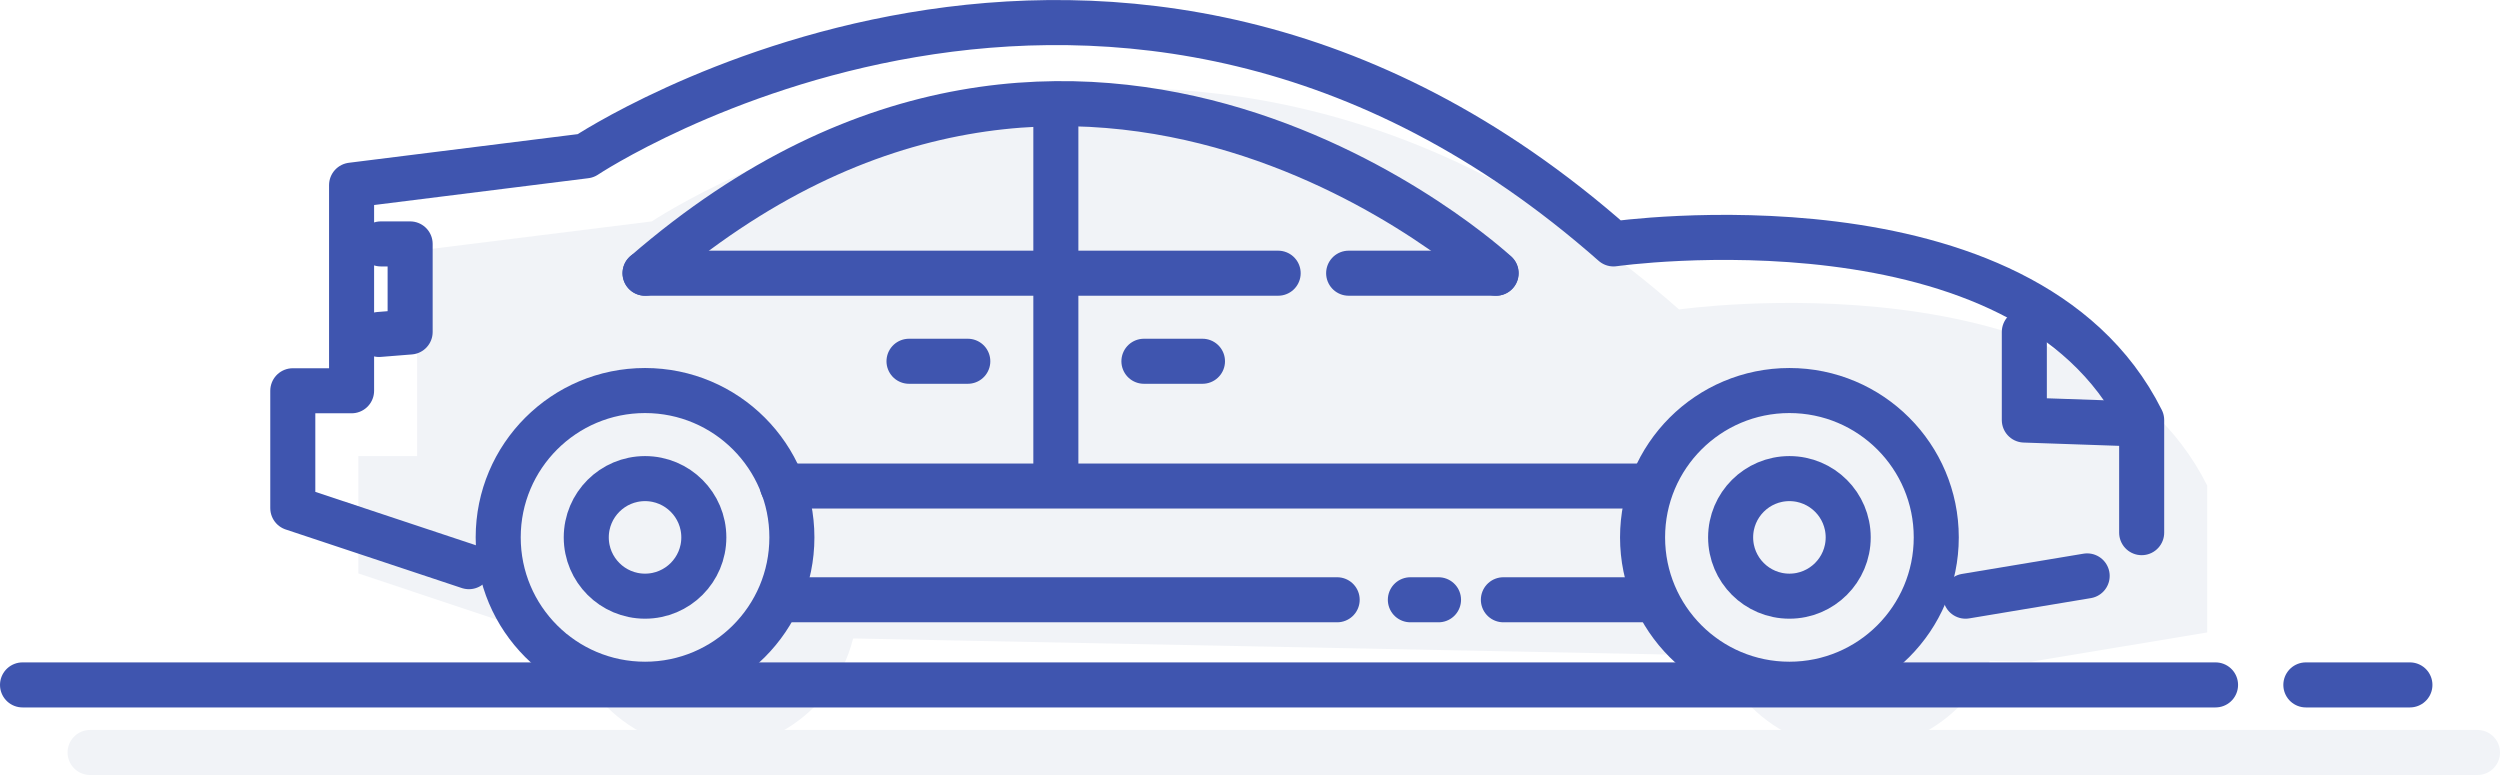
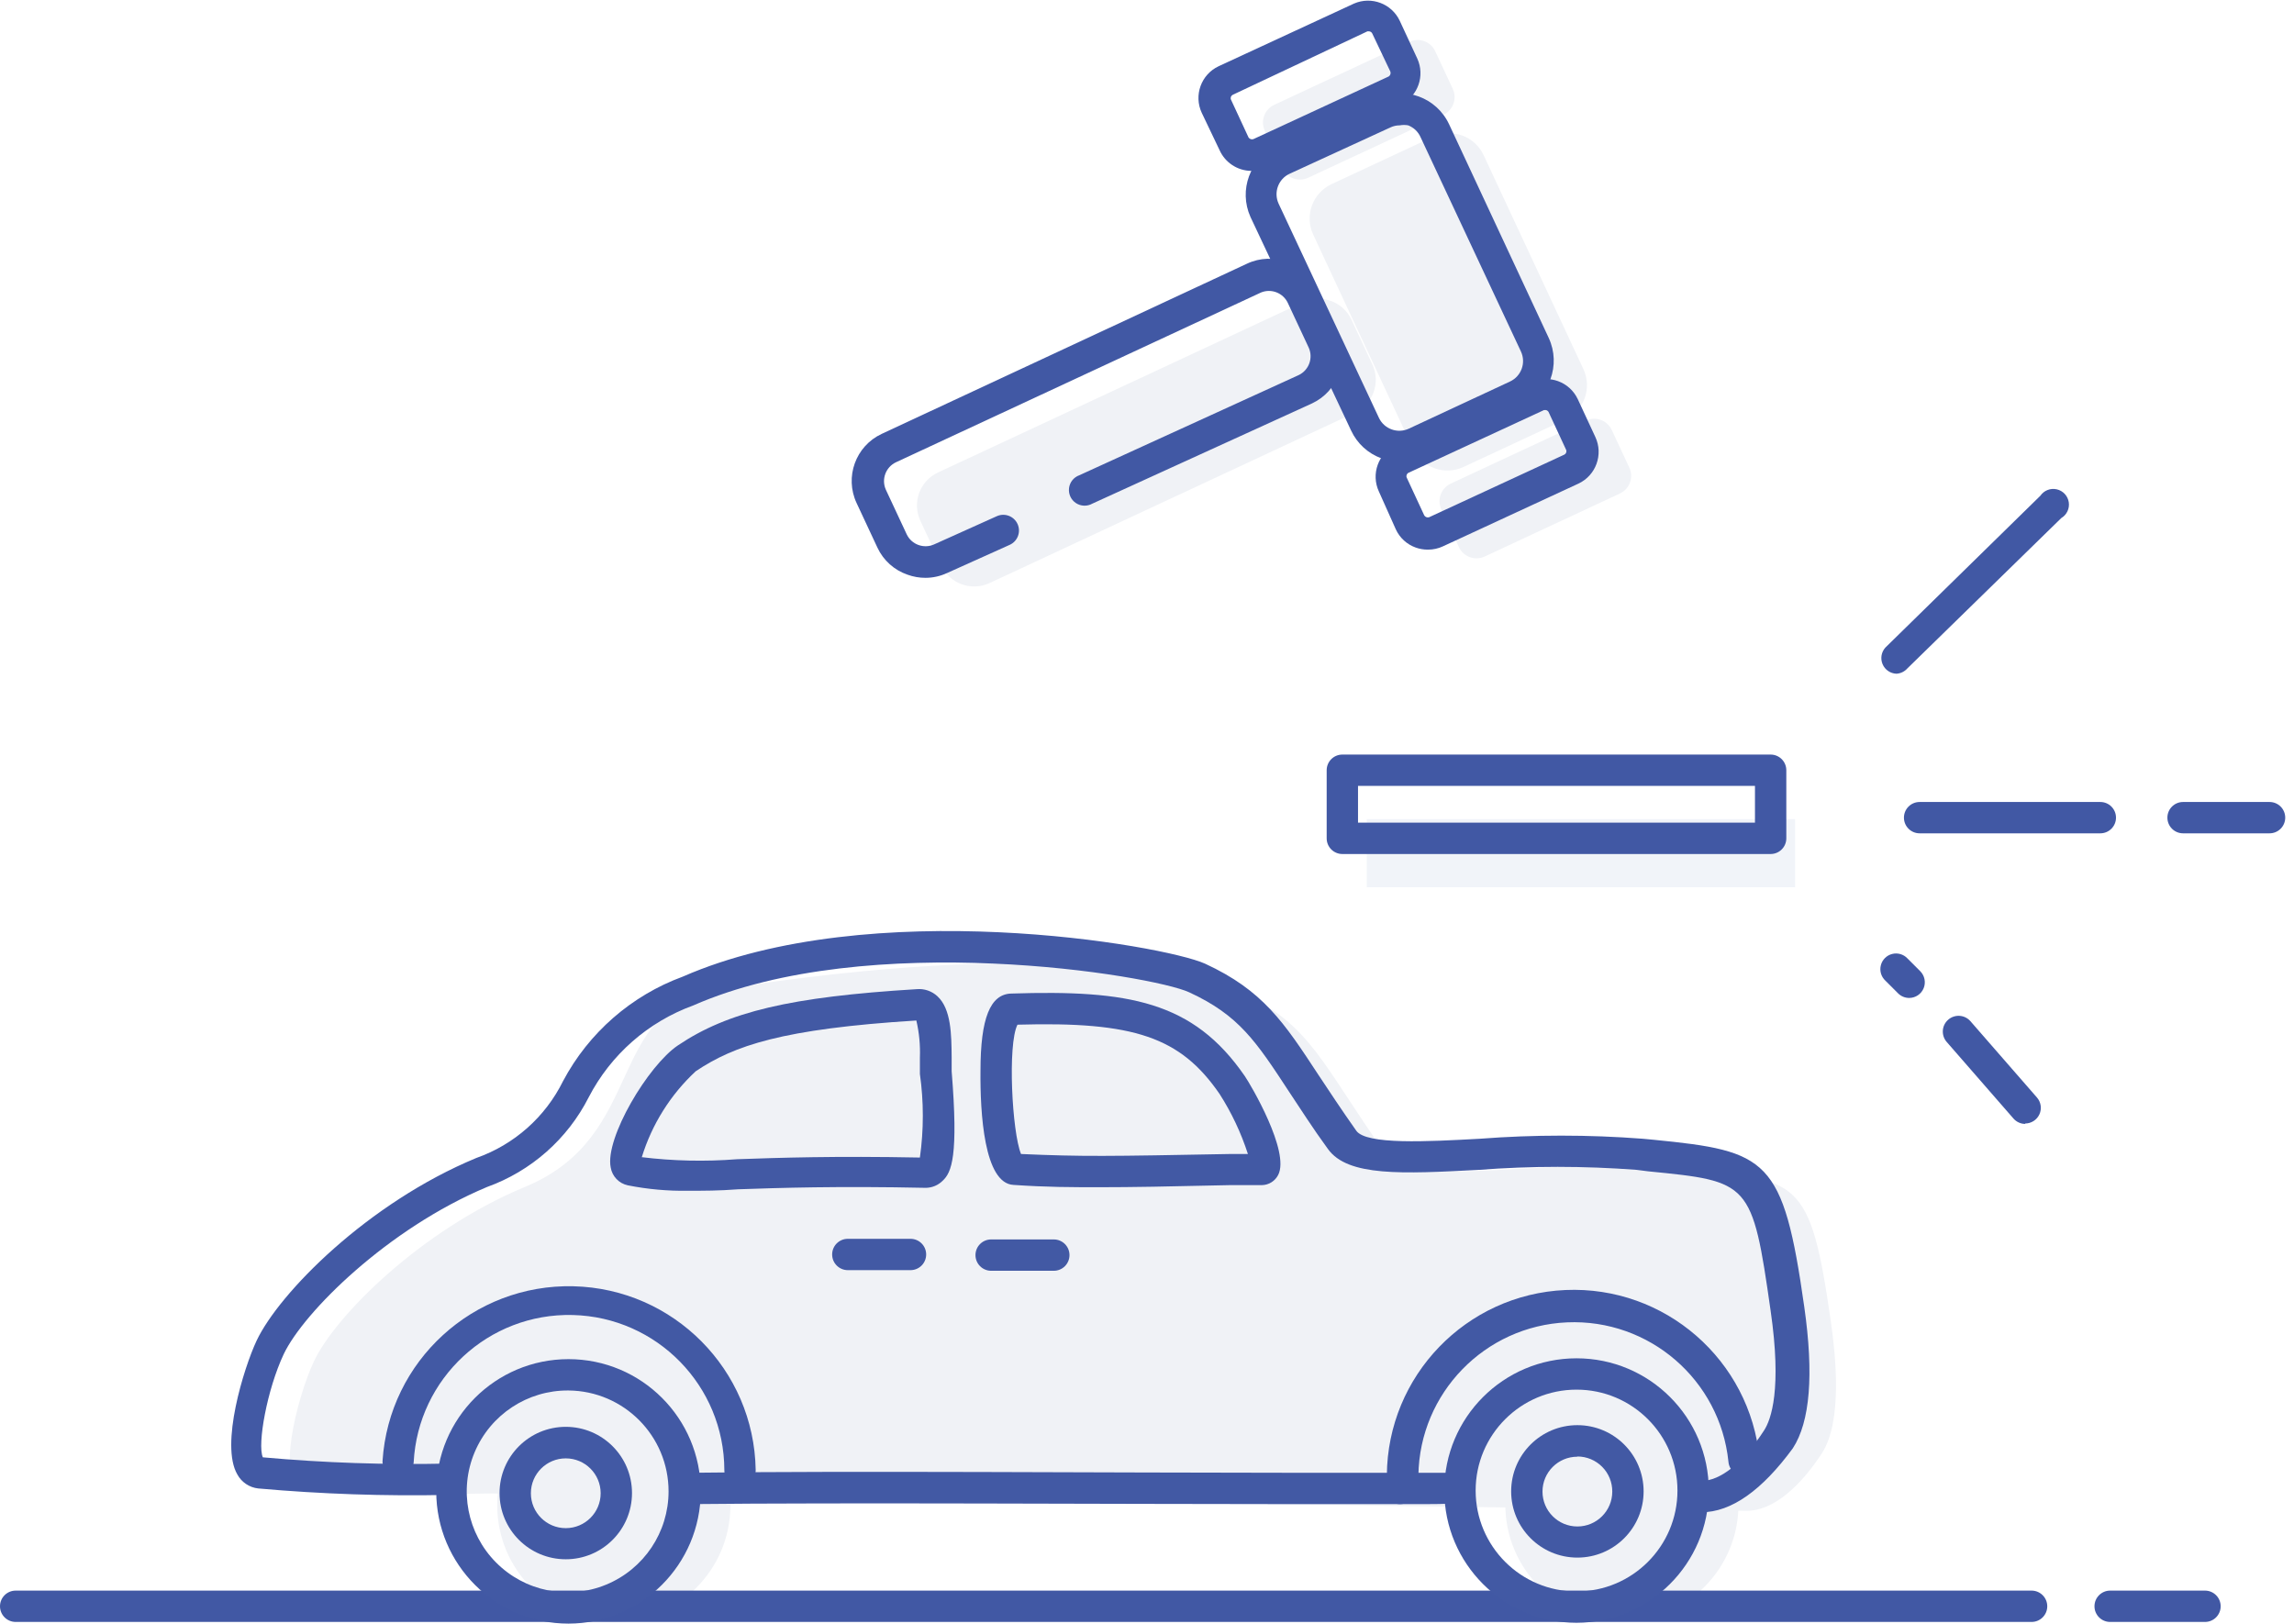
- <svg xmlns="http://www.w3.org/2000/svg" viewBox="0 0 111 34.41">
+ <svg xmlns="http://www.w3.org/2000/svg" viewBox="0 0 109.8 77.72">
  <defs>
-     <style>
-             .cls-1{fill:#f1f3f7;}.cls-2,.cls-3{fill:none;stroke-linecap:round;stroke-linejoin:round;stroke-width:2px;}.cls-2{stroke:#f1f3f7;}.cls-3{stroke:#3f55af;}
-         </style>
+     <style>.cls-1{fill:#f0f2f6;}.cls-2{fill:#f1f4f9;}.cls-3{fill:#4158a4;}.cls-4{fill:#4259a4;}</style>
  </defs>
  <g id="Layer_2" data-name="Layer 2">
    <g id="Layer_1-2" data-name="Layer 1">
-       <path class="cls-1" d="M23.73,28.07l-7.82-2.61V20.25h2.61V11.13l10.42-1.3S52.39-5.81,74.55,13.74c0,0,18.24-2.61,23.45,7.82v6.52l-7.82,1.3" />
-       <circle class="cls-1" cx="82.36" cy="26.77" r="6.52" />
-       <circle class="cls-1" cx="82.36" cy="26.77" r="2.61" />
-       <circle class="cls-1" cx="31.55" cy="26.77" r="2.61" />
-       <circle class="cls-1" cx="31.55" cy="26.77" r="6.52" />
-       <line class="cls-1" x1="37.73" y1="29.54" x2="75.85" y2="29.54" />
-       <path class="cls-1" d="M31.55,15C51.09-1.9,69.33,15,69.33,15" />
-       <line class="cls-1" x1="31.55" y1="15.04" x2="69.33" y2="15.04" />
-       <line class="cls-1" x1="49.79" y1="8.53" x2="49.79" y2="24.16" />
-       <line class="cls-1" x1="37.65" y1="24.49" x2="75.85" y2="24.49" />
-       <line class="cls-1" x1="53.7" y1="18.95" x2="56.3" y2="18.95" />
-       <line class="cls-1" x1="43.27" y1="18.95" x2="45.88" y2="18.95" />
-       <polyline class="cls-1" points="19.82 13.74 21.12 13.74 21.12 17.65 19.74 17.75" />
-       <polyline class="cls-1" points="92.79 17.65 92.79 21.56 97.14 21.71" />
-       <line class="cls-2" x1="4" y1="33.41" x2="110" y2="33.41" />
-       <line class="cls-3" x1="92.67" y1="25.57" x2="87.27" y2="26.47" />
-       <path class="cls-3" d="M20.82,25.16,13,22.56V17.35h2.61V8.22L26,6.92S49.48-8.71,71.64,10.83c0,0,18.24-2.61,23.45,7.82v5" />
-       <circle class="cls-3" cx="79.45" cy="23.86" r="6.52" />
-       <circle class="cls-3" cx="79.45" cy="23.86" r="2.61" />
-       <circle class="cls-3" cx="28.64" cy="23.86" r="2.61" />
-       <circle class="cls-3" cx="28.64" cy="23.86" r="6.52" />
-       <line class="cls-3" x1="66.75" y1="26.63" x2="72.94" y2="26.63" />
-       <line class="cls-3" x1="62.62" y1="26.63" x2="63.87" y2="26.63" />
-       <line class="cls-3" x1="34.83" y1="26.63" x2="59.37" y2="26.63" />
-       <path class="cls-3" d="M28.64,12.13c19.55-16.94,37.79,0,37.79,0" />
-       <line class="cls-3" x1="59.88" y1="12.13" x2="66.42" y2="12.13" />
-       <line class="cls-3" x1="28.64" y1="12.13" x2="56.75" y2="12.13" />
-       <line class="cls-3" x1="46.88" y1="5.62" x2="46.88" y2="21.25" />
-       <line class="cls-3" x1="34.74" y1="21.58" x2="72.94" y2="21.58" />
-       <line class="cls-3" x1="50.79" y1="16.04" x2="53.39" y2="16.04" />
-       <line class="cls-3" x1="40.36" y1="16.04" x2="42.97" y2="16.04" />
-       <polyline class="cls-3" points="16.91 10.83 18.21 10.83 18.21 14.74 16.83 14.85" />
-       <polyline class="cls-3" points="89.88 14.74 89.88 18.65 94.23 18.8" />
-       <line class="cls-3" x1="102.38" y1="30.41" x2="107" y2="30.41" />
-       <line class="cls-3" x1="1" y1="30.41" x2="98.37" y2="30.41" />
+       <path class="cls-1" d="M69.17,71.95c-6.58,0-24.8-.14-34,0" />
+       <path class="cls-1" d="M71.52,71.93c.39,0-.54,0-2.35,0" />
+       <path class="cls-1" d="M23.52,71.49a81.76,81.76,0,0,1-9-.31c-1.35-.1-.31-4.28.5-6,1-2.16,5.12-6.3,10.12-8.37,5.88-2.44,3.75-8.56,9.31-9.44,15.56-2.45,23-.76,24.94.13,3.38,1.56,3.88,3.44,6.94,7.75,1.24,1.74,8.06.06,14.25.69,5.54.56,6.06.38,7.06,7.38.22,1.56.56,4.72-.44,6.25s-2.29,2.76-3.62,2.75" />
+       <circle class="cls-1" cx="29.38" cy="72.06" r="5.58" />
+       <circle class="cls-1" cx="77.63" cy="72.02" r="5.58" />
+       <path class="cls-1" d="M50.27,56.65c-.89-.11-1.37-7.84-.16-7.87,5.84-.19,8.3.05,12.22,4.41,1,1.06,1.92,3.34,1.31,3.44A35.46,35.46,0,0,1,50.27,56.65Z" />
+       <path class="cls-1" d="M33.46,51.43c2.13-1.44,6.44-2.37,12.63-2.75,1-.06.8,2.42.88,3.38.35,4.27-.12,4.78-.47,4.77-9.12-.19-12.81.43-15.56-.14C29.93,56.48,32,52.45,33.46,51.43Z" />
+       <line class="cls-1" x1="49.63" y1="60.72" x2="52.61" y2="60.74" />
+       <line class="cls-1" x1="42.77" y1="60.69" x2="45.75" y2="60.72" />
+       <path class="cls-1" d="M69.29,71.29a8.19,8.19,0,0,1,16.34-.72" />
+       <path class="cls-1" d="M21.22,70.65A8.19,8.19,0,0,1,37.58,71" />
+       <rect class="cls-1" x="43.48" y="18.27" width="22.77" height="5.84" rx="1.74" ry="1.74" transform="translate(-3.81 25.17) rotate(-25)" />
+       <rect class="cls-1" x="64.82" y="6.98" width="9" height="14.94" rx="1.82" ry="1.82" transform="translate(0.39 30.65) rotate(-25)" />
+       <rect class="cls-1" x="60.54" y="3.33" width="9" height="3.85" rx="0.93" ry="0.93" transform="translate(3.87 27.98) rotate(-25)" />
+       <rect class="cls-1" x="68.99" y="21.46" width="9" height="3.85" rx="0.93" ry="0.93" transform="translate(-3 33.25) rotate(-25)" />
+       <line class="cls-2" x1="91.94" y1="33.84" x2="99.36" y2="26.57" />
+       <line class="cls-2" x1="105.66" y1="41.47" x2="109.8" y2="41.47" />
+       <line class="cls-2" x1="93.05" y1="41.47" x2="101.7" y2="41.47" />
+       <rect class="cls-2" x="65.42" y="39.21" width="20.5" height="3.26" />
+       <line class="cls-3" x1="100.96" y1="76.89" x2="105.49" y2="76.89" />
+       <path class="cls-3" d="M105.49,77.64H101a.75.75,0,1,1,0-1.5h4.54a.75.75,0,1,1,0,1.5Z" />
+       <line class="cls-3" x1="0.75" y1="76.89" x2="97.24" y2="76.89" />
+       <path class="cls-3" d="M97.24,77.64H.75a.75.75,0,0,1,0-1.5H97.24a.75.75,0,0,1,0,1.5Z" />
+       <path class="cls-3" d="M90.77,32.25A.75.75,0,0,1,90.24,31l7.42-7.27a.75.75,0,1,1,1,1.07L91.29,32A.75.75,0,0,1,90.77,32.25Z" />
+       <path class="cls-3" d="M108.63,39.89h-4.14a.75.75,0,0,1,0-1.5h4.14a.75.75,0,0,1,0,1.5Z" />
+       <path class="cls-3" d="M100.53,39.89H91.88a.75.75,0,0,1,0-1.5h8.65a.75.75,0,0,1,0,1.5Z" />
+       <path class="cls-3" d="M96.94,53.8a.75.75,0,0,1-.57-.26l-3.19-3.66a.75.75,0,1,1,1.13-1l3.19,3.66a.75.75,0,0,1-.57,1.24Z" />
+       <path class="cls-3" d="M91.38,47.77a.75.75,0,0,1-.53-.22l-.61-.61a.75.75,0,1,1,1.06-1.06l.61.61a.75.75,0,0,1-.53,1.28Z" />
+       <path class="cls-3" d="M84.75,40.88H64.25a.75.75,0,0,1-.75-.75V36.87a.75.75,0,0,1,.75-.75h20.5a.75.75,0,0,1,.75.75v3.26A.75.75,0,0,1,84.75,40.88ZM65,39.38H84V37.62H65Z" />
+       <path class="cls-3" d="M44.3,27.66a2.5,2.5,0,0,1-.86-.15A2.47,2.47,0,0,1,42,26.22l-1-2.14a2.49,2.49,0,0,1,1.2-3.31l17.49-8.15A2.49,2.49,0,0,1,63,13.82L64,16a2.49,2.49,0,0,1-1.2,3.31l-10.52,4.8a.75.75,0,1,1-.62-1.36l10.51-4.8a1,1,0,0,0,.47-1.31l-1-2.14A1,1,0,0,0,60.36,14L42.88,22.13a1,1,0,0,0-.48,1.31l1,2.14a1,1,0,0,0,1.31.48l3-1.35a.75.75,0,1,1,.62,1.37l-3,1.35A2.45,2.45,0,0,1,44.3,27.66Z" />
+       <path class="cls-3" d="M67,22.1a2.59,2.59,0,0,1-.88-.16,2.56,2.56,0,0,1-1.45-1.33L59.85,10.38A2.58,2.58,0,0,1,61.09,7L65.94,4.7a2.58,2.58,0,0,1,3.42,1.25l4.77,10.23a2.58,2.58,0,0,1-1.25,3.42L68,21.86A2.56,2.56,0,0,1,67,22.1ZM67,6a1.05,1.05,0,0,0-.45.1L61.72,8.32a1.08,1.08,0,0,0-.52,1.43L66,20a1.08,1.08,0,0,0,1.43.52l4.85-2.26h0a1.08,1.08,0,0,0,.52-1.43L68,6.58A1.07,1.07,0,0,0,67.4,6,1.09,1.09,0,0,0,67,6Z" />
+       <path class="cls-3" d="M59.89,8.18a1.68,1.68,0,0,1-1.52-1L57.52,5.4a1.68,1.68,0,0,1,.81-2.23l6.48-3A1.68,1.68,0,0,1,67,1l.84,1.81A1.68,1.68,0,0,1,67.07,5L60.59,8A1.67,1.67,0,0,1,59.89,8.18ZM65.52,1.5l-.07,0L59,4.54a.18.18,0,0,0-.08.23l.84,1.81a.2.2,0,0,0,.23.08l6.48-3h0a.2.2,0,0,0,.08-.23L65.68,1.6A.18.18,0,0,0,65.52,1.5Z" />
+       <path class="cls-3" d="M68.34,26.31a1.69,1.69,0,0,1-.58-.1,1.66,1.66,0,0,1-.95-.87L66,23.53a1.68,1.68,0,0,1,.81-2.23l6.48-3a1.68,1.68,0,0,1,2.23.81l.84,1.81a1.68,1.68,0,0,1-.81,2.23h0l-6.48,3A1.67,1.67,0,0,1,68.34,26.31ZM74,19.63H73.9l-6.48,3a.18.18,0,0,0-.09.23l.84,1.81a.2.2,0,0,0,.23.09l6.48-3a.18.18,0,0,0,.08-.23l-.84-1.81A.2.2,0,0,0,74,19.63Zm1.25,2.82h0Z" />
+       <path class="cls-4" d="M67,72h0l-5.14,0C53.3,72,40.38,71.92,33,72h0a.75.75,0,0,1,0-1.5c7.4-.1,20.33,0,28.89,0l5.14,0A.75.75,0,0,1,67,72Z" />
+       <path class="cls-4" d="M67.83,72H67a.75.75,0,0,1,0-1.5h2.21a.61.61,0,0,1,.18,0,.83.83,0,0,1,.8.77c0,.48,0,.65-.83.71v0h-.08C68.94,72,68.47,72,67.83,72Z" />
+       <path class="cls-4" d="M81.43,72.39h0a.75.75,0,0,1,0-1.5h0c.91,0,2-.86,3-2.41.35-.53.86-2,.32-5.73-.88-6.19-1-6.2-5.86-6.68L78.34,56a49.75,49.75,0,0,0-7.57,0c-3.63.19-6.26.33-7.21-1-.73-1-1.32-1.93-1.84-2.71-1.61-2.46-2.42-3.69-4.8-4.79-1.77-.82-15.35-3.06-23.74.63a9.16,9.16,0,0,0-5,4.39,8.8,8.8,0,0,1-4.87,4.3c-4.77,2-8.78,6-9.73,8-.8,1.7-1.27,4.32-1,4.94a78.88,78.88,0,0,0,8.83.3.73.73,0,0,1,.76.74.75.75,0,0,1-.74.76,83.1,83.1,0,0,1-9.07-.31,1.3,1.3,0,0,1-1-.67c-.83-1.42.31-5.1.92-6.4,1.08-2.29,5.33-6.6,10.52-8.75a7.35,7.35,0,0,0,4.15-3.68,10.65,10.65,0,0,1,5.73-5c9-3.94,23-1.52,25-.62,2.77,1.28,3.77,2.8,5.43,5.33.51.77,1.09,1.65,1.81,2.67.48.67,3.37.52,5.91.38a51.14,51.14,0,0,1,7.8,0l.53.05c5.45.54,6.19.88,7.2,8,.46,3.23.28,5.5-.55,6.77C84.35,71.32,82.88,72.39,81.43,72.39Z" />
+       <path class="cls-4" d="M27.21,77.72a6.33,6.33,0,1,1,6.33-6.33A6.34,6.34,0,0,1,27.21,77.72Zm0-11.16A4.83,4.83,0,1,0,32,71.39,4.83,4.83,0,0,0,27.21,66.56Z" />
+       <path class="cls-4" d="M75.46,77.68a6.33,6.33,0,1,1,6.33-6.33A6.34,6.34,0,0,1,75.46,77.68Zm0-11.16a4.83,4.83,0,1,0,4.83,4.83A4.83,4.83,0,0,0,75.46,66.52Z" />
+       <path class="cls-4" d="M52.69,56.83c-1.47,0-2.55,0-4.18-.11h0c-1.41-.07-1.6-3.45-1.58-5.46,0-2.53.47-3.67,1.47-3.7,5.61-.18,8.71.36,11.18,3.95.29.42,2.17,3.62,1.6,4.73a.89.89,0,0,1-.78.49l-1.52,0C55.89,56.8,54.11,56.83,52.69,56.83Zm-3.82-1.59c2.95.13,4.15.11,10,0h.86a12.4,12.4,0,0,0-1.36-2.88c-1.87-2.71-4.07-3.47-9.67-3.31C48.22,50,48.44,54.19,48.87,55.24Z" />
+       <path class="cls-4" d="M32.94,57a13.7,13.7,0,0,1-2.89-.26,1.05,1.05,0,0,1-.82-.86c-.28-1.4,1.79-4.88,3.22-5.84h0c2.39-1.61,5.37-2.32,11.42-2.69a1.29,1.29,0,0,1,1,.34c.66.61.67,1.84.68,2.92,0,.26,0,.49,0,.67.33,4.06,0,4.84-.43,5.24a1.16,1.16,0,0,1-.8.34c-4.21-.09-7,0-9,.07C34.43,57,33.65,57,32.94,57ZM30.7,55.64h0Zm0-.25a22.89,22.89,0,0,0,4.58.1c2-.07,4.65-.16,8.75-.08a14.34,14.34,0,0,0,0-4c0-.21,0-.48,0-.78a6.72,6.72,0,0,0-.17-1.78c-6.42.4-8.73,1.2-10.56,2.43h0A9.37,9.37,0,0,0,30.72,55.39Zm2.15-4.69h0Z" />
+       <path class="cls-4" d="M50.44,60.83h0l-3,0a.75.75,0,0,1,0-1.5h0l3,0a.75.75,0,0,1,0,1.5Z" />
+       <path class="cls-4" d="M43.58,60.8h0l-3,0a.75.75,0,0,1,0-1.5h0l3,0a.75.75,0,0,1,0,1.5Z" />
+       <path class="cls-4" d="M67.13,71.37a.75.75,0,0,1-.75-.75,8.94,8.94,0,0,1,17.84-.78.75.75,0,0,1-.68.81.74.74,0,0,1-.81-.68,7.44,7.44,0,0,0-14.84.65A.75.75,0,0,1,67.13,71.37Z" />
+       <path class="cls-4" d="M35.42,71.12a.75.75,0,0,1-.75-.75A7.44,7.44,0,0,0,19.8,70a.78.78,0,0,1-.78.71.75.75,0,0,1-.71-.78,8.94,8.94,0,0,1,17.86.43A.75.75,0,0,1,35.42,71.12Z" />
+       <path class="cls-4" d="M27.08,74.64a3.17,3.17,0,1,1,3.17-3.17A3.17,3.17,0,0,1,27.08,74.64Zm0-4.83a1.67,1.67,0,1,0,1.67,1.67A1.67,1.67,0,0,0,27.08,69.81Z" />
+       <path class="cls-4" d="M75.5,74.56a3.17,3.17,0,1,1,3.17-3.17A3.17,3.17,0,0,1,75.5,74.56Zm0-4.83a1.67,1.67,0,1,0,1.67,1.67A1.67,1.67,0,0,0,75.5,69.72Z" />
    </g>
  </g>
</svg>
